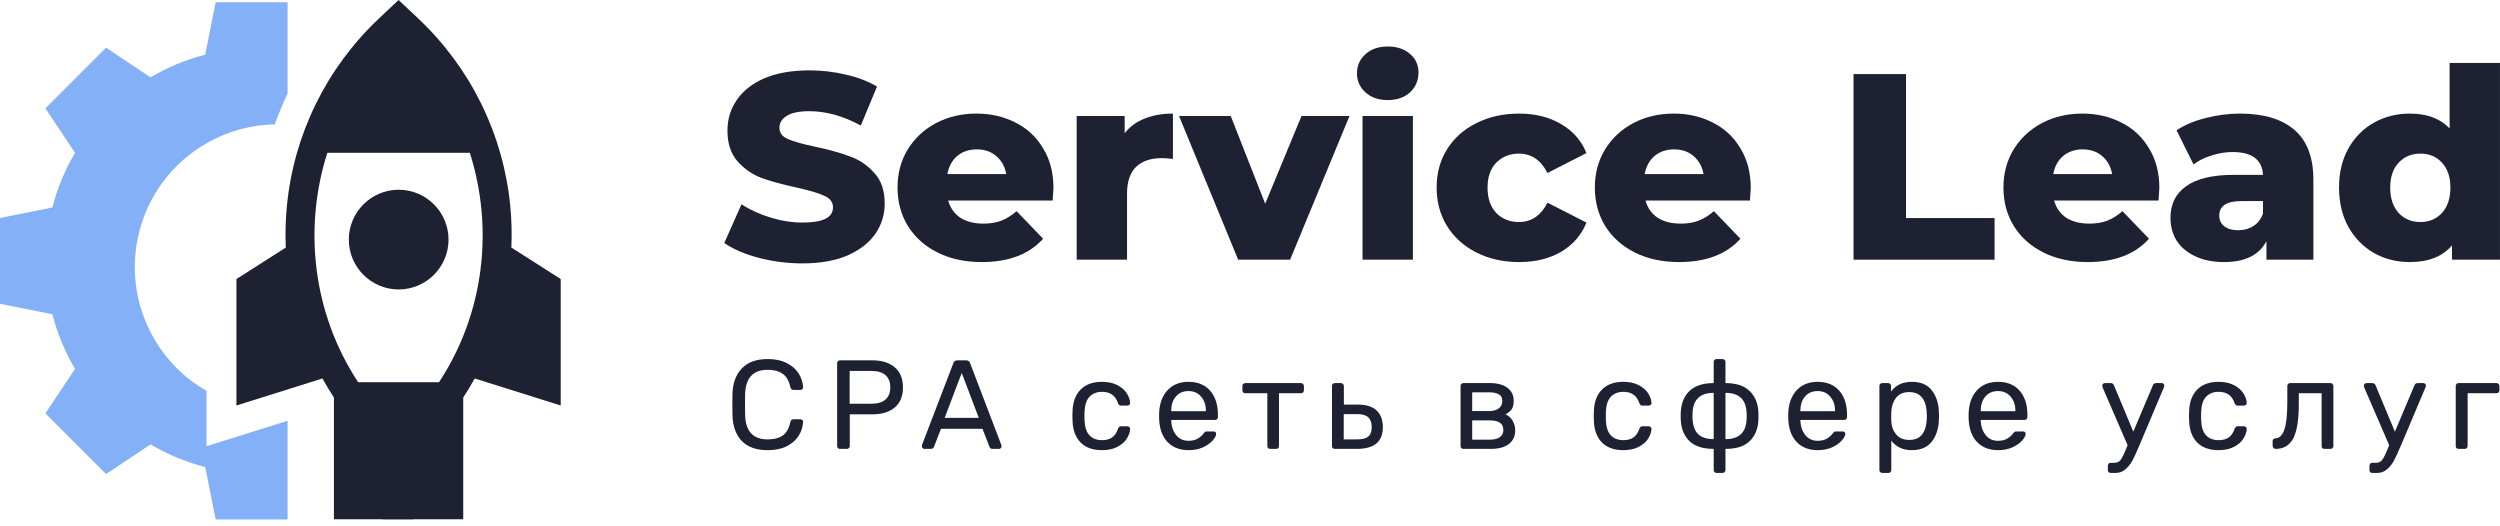
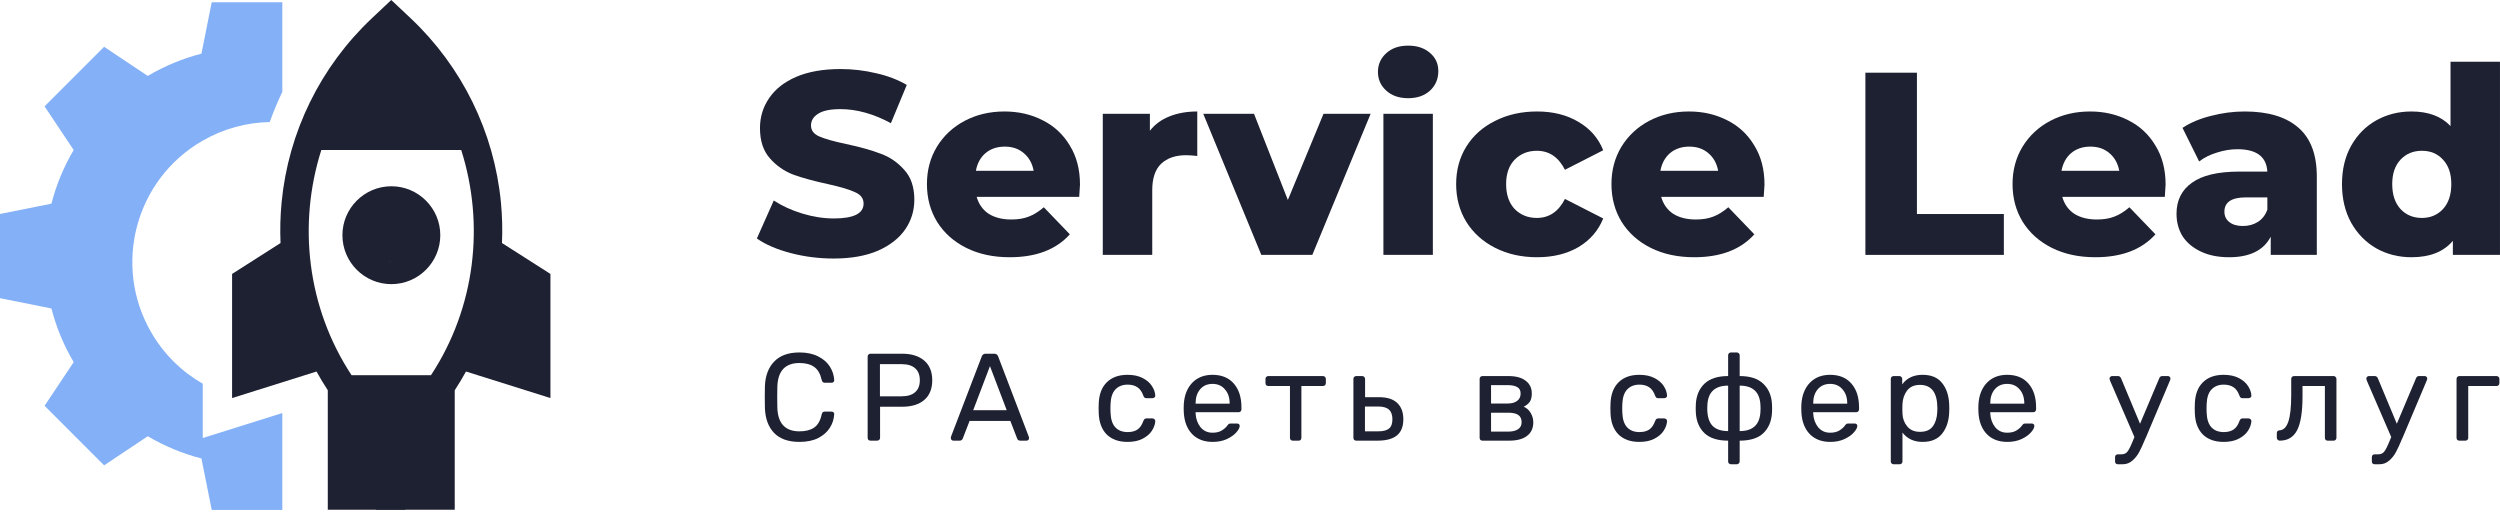
- <svg xmlns="http://www.w3.org/2000/svg" width="214" height="45" viewBox="0 0 214 45" fill="none">
+ <svg xmlns="http://www.w3.org/2000/svg" width="218" height="45" viewBox="0 0 218 45" fill="none">
  <path d="M38.394 20.509C38.394 18.157 36.48 16.242 34.127 16.242C31.774 16.242 29.859 18.157 29.859 20.509C29.859 22.863 31.774 24.777 34.127 24.777C36.48 24.777 38.394 22.863 38.394 20.509ZM34.148 22.845C33.148 22.845 36.954 21.829 36.954 20.829C36.954 19.83 33.127 22.845 34.127 22.845C35.127 22.845 31.579 20.501 31.579 21.501C31.579 22.501 34.148 22.679 34.148 22.845Z" fill="#1E2131" />
  <path d="M24.618 8.012V0.195L18.463 0.195L17.566 4.679C15.921 5.103 14.353 5.753 12.886 6.62L9.079 4.082L3.887 9.274L6.425 13.081C5.558 14.548 4.908 16.116 4.484 17.761L0 18.658L6.86767e-08 26.001L4.484 26.898C4.908 28.543 5.558 30.111 6.425 31.578L3.887 35.385L9.079 40.577L12.886 38.039C14.353 38.906 15.921 39.556 17.566 39.98L18.463 44.464L24.618 44.464V36.016L17.681 38.196V33.461C15.868 32.424 14.296 30.908 13.177 28.968C9.803 23.125 11.805 15.653 17.648 12.28C19.503 11.209 21.521 10.68 23.52 10.643C23.841 9.747 24.207 8.869 24.618 8.012Z" fill="#83B0F6" />
  <path d="M47.998 34.711V23.887L43.773 21.192C43.824 20.02 43.795 18.84 43.682 17.659C43.096 11.527 40.297 5.817 35.8 1.583L34.118 0L32.437 1.583C27.94 5.818 25.14 11.527 24.555 17.659C24.442 18.84 24.413 20.02 24.463 21.192L20.238 23.887L20.238 34.711L27.6 32.397C27.907 32.952 28.234 33.496 28.583 34.029V44.448H31.037H38.426L32.891 35.172V37.075H35.345V35.172L30.657 38.296L37.199 44.448H39.653V34.029C40.002 33.496 40.33 32.952 40.636 32.397L47.998 34.711ZM45.544 25.233V31.367L46.35 25.233C47.207 23.241 45.007 23.887 43.508 23.933L45.544 25.233ZM33.585 10.75C35.818 12.852 36.273 10.75 39.277 10.624H28.958C31.57 11.422 31.352 12.852 33.585 10.75ZM22.692 31.367V25.233H22.163C22.489 27.38 21.307 28.477 22.163 30.469L22.692 31.367ZM35.345 32.718H32.891H30.657C26.766 26.805 25.962 19.539 28.02 13.078H40.217C42.274 19.539 41.47 26.805 37.58 32.718H35.345Z" fill="#1E2131" />
  <path d="M32.775 39.034H35.339V44.448H32.775V39.034Z" fill="#1E2131" />
-   <path d="M68.694 22.546C67.407 22.546 66.159 22.387 64.949 22.07C63.738 21.752 62.755 21.328 61.998 20.799L63.473 17.485C64.184 17.954 65.009 18.332 65.947 18.62C66.885 18.907 67.808 19.051 68.716 19.051C70.441 19.051 71.304 18.62 71.304 17.757C71.304 17.303 71.054 16.971 70.555 16.759C70.07 16.532 69.284 16.297 68.194 16.055C66.999 15.798 66 15.525 65.198 15.238C64.396 14.935 63.708 14.459 63.133 13.808C62.558 13.157 62.27 12.28 62.27 11.175C62.27 10.207 62.535 9.337 63.065 8.565C63.594 7.778 64.381 7.158 65.425 6.704C66.484 6.25 67.778 6.023 69.306 6.023C70.35 6.023 71.379 6.144 72.393 6.386C73.407 6.613 74.3 6.954 75.071 7.408L73.687 10.744C72.174 9.927 70.706 9.518 69.284 9.518C68.391 9.518 67.74 9.655 67.332 9.927C66.923 10.184 66.719 10.525 66.719 10.948C66.719 11.372 66.961 11.69 67.445 11.902C67.929 12.113 68.709 12.333 69.783 12.56C70.993 12.817 71.992 13.097 72.779 13.399C73.581 13.687 74.269 14.156 74.844 14.807C75.434 15.442 75.73 16.312 75.73 17.417C75.73 18.37 75.465 19.233 74.935 20.004C74.406 20.776 73.611 21.396 72.552 21.865C71.493 22.319 70.207 22.546 68.694 22.546Z" fill="#1E2131" />
-   <path d="M90.175 16.1C90.175 16.131 90.152 16.486 90.107 17.167H81.164C81.346 17.803 81.694 18.294 82.208 18.642C82.738 18.975 83.396 19.142 84.183 19.142C84.773 19.142 85.28 19.058 85.704 18.892C86.142 18.726 86.581 18.453 87.02 18.075L89.29 20.436C88.094 21.767 86.347 22.433 84.047 22.433C82.609 22.433 81.346 22.16 80.257 21.616C79.167 21.071 78.32 20.314 77.715 19.346C77.124 18.378 76.829 17.281 76.829 16.055C76.829 14.845 77.117 13.763 77.692 12.809C78.282 11.841 79.091 11.085 80.12 10.54C81.149 9.995 82.307 9.723 83.593 9.723C84.819 9.723 85.931 9.98 86.929 10.494C87.928 10.994 88.715 11.728 89.29 12.696C89.88 13.649 90.175 14.784 90.175 16.1ZM83.616 12.787C82.95 12.787 82.39 12.976 81.936 13.354C81.497 13.732 81.217 14.247 81.096 14.898H86.135C86.014 14.247 85.726 13.732 85.272 13.354C84.834 12.976 84.281 12.787 83.616 12.787Z" fill="#1E2131" />
-   <path d="M96.271 11.402C96.71 10.842 97.278 10.426 97.974 10.154C98.685 9.866 99.494 9.723 100.402 9.723V13.604C100.009 13.558 99.683 13.536 99.426 13.536C98.503 13.536 97.777 13.785 97.247 14.285C96.733 14.784 96.475 15.548 96.475 16.577V22.229H92.163V9.927H96.271V11.402Z" fill="#1E2131" />
-   <path d="M115.518 9.927L110.434 22.229H105.986L100.924 9.927H105.35L108.301 17.439L111.41 9.927H115.518Z" fill="#1E2131" />
-   <path d="M116.633 9.927H120.945V22.229H116.633V9.927ZM118.789 8.565C118.002 8.565 117.367 8.346 116.883 7.907C116.398 7.468 116.156 6.923 116.156 6.273C116.156 5.622 116.398 5.077 116.883 4.639C117.367 4.2 118.002 3.98 118.789 3.98C119.576 3.98 120.211 4.192 120.696 4.616C121.18 5.025 121.422 5.554 121.422 6.205C121.422 6.886 121.18 7.453 120.696 7.907C120.211 8.346 119.576 8.565 118.789 8.565Z" fill="#1E2131" />
-   <path d="M130.035 22.433C128.673 22.433 127.455 22.16 126.381 21.616C125.306 21.071 124.466 20.314 123.861 19.346C123.271 18.378 122.976 17.281 122.976 16.055C122.976 14.829 123.271 13.74 123.861 12.787C124.466 11.818 125.306 11.069 126.381 10.54C127.455 9.995 128.673 9.723 130.035 9.723C131.427 9.723 132.63 10.025 133.643 10.631C134.657 11.221 135.376 12.045 135.8 13.104L132.463 14.807C131.903 13.702 131.086 13.15 130.012 13.15C129.24 13.15 128.597 13.407 128.083 13.922C127.583 14.436 127.334 15.147 127.334 16.055C127.334 16.978 127.583 17.704 128.083 18.234C128.597 18.748 129.24 19.006 130.012 19.006C131.086 19.006 131.903 18.453 132.463 17.349L135.8 19.051C135.376 20.11 134.657 20.942 133.643 21.548C132.63 22.138 131.427 22.433 130.035 22.433Z" fill="#1E2131" />
-   <path d="M149.864 16.1C149.864 16.131 149.841 16.486 149.796 17.167H140.854C141.035 17.803 141.383 18.294 141.898 18.642C142.427 18.975 143.085 19.142 143.872 19.142C144.462 19.142 144.969 19.058 145.393 18.892C145.832 18.726 146.271 18.453 146.709 18.075L148.979 20.436C147.784 21.767 146.036 22.433 143.736 22.433C142.299 22.433 141.035 22.16 139.946 21.616C138.856 21.071 138.009 20.314 137.404 19.346C136.814 18.378 136.519 17.281 136.519 16.055C136.519 14.845 136.806 13.763 137.381 12.809C137.971 11.841 138.781 11.085 139.81 10.54C140.839 9.995 141.996 9.723 143.282 9.723C144.508 9.723 145.62 9.98 146.619 10.494C147.617 10.994 148.404 11.728 148.979 12.696C149.569 13.649 149.864 14.784 149.864 16.1ZM143.305 12.787C142.639 12.787 142.079 12.976 141.625 13.354C141.187 13.732 140.907 14.247 140.786 14.898H145.824C145.703 14.247 145.416 13.732 144.962 13.354C144.523 12.976 143.971 12.787 143.305 12.787Z" fill="#1E2131" />
-   <path d="M158.662 6.341H163.156V18.665H170.736V22.229H158.662V6.341Z" fill="#1E2131" />
-   <path d="M184.84 16.1C184.84 16.131 184.817 16.486 184.772 17.167H175.829C176.011 17.803 176.359 18.294 176.873 18.642C177.403 18.975 178.061 19.142 178.848 19.142C179.438 19.142 179.945 19.058 180.369 18.892C180.807 18.726 181.246 18.453 181.685 18.075L183.955 20.436C182.759 21.767 181.012 22.433 178.712 22.433C177.274 22.433 176.011 22.16 174.922 21.616C173.832 21.071 172.985 20.314 172.38 19.346C171.789 18.378 171.494 17.281 171.494 16.055C171.494 14.845 171.782 13.763 172.357 12.809C172.947 11.841 173.756 11.085 174.785 10.54C175.814 9.995 176.972 9.723 178.258 9.723C179.484 9.723 180.596 9.98 181.594 10.494C182.593 10.994 183.38 11.728 183.955 12.696C184.545 13.649 184.84 14.784 184.84 16.1ZM178.281 12.787C177.615 12.787 177.055 12.976 176.601 13.354C176.162 13.732 175.882 14.247 175.761 14.898H180.8C180.679 14.247 180.391 13.732 179.937 13.354C179.499 12.976 178.946 12.787 178.281 12.787Z" fill="#1E2131" />
-   <path d="M191.739 9.723C193.781 9.723 195.34 10.192 196.414 11.13C197.488 12.053 198.026 13.475 198.026 15.397V22.229H194.008V20.64C193.388 21.835 192.177 22.433 190.377 22.433C189.424 22.433 188.599 22.266 187.903 21.933C187.207 21.601 186.677 21.154 186.314 20.594C185.966 20.019 185.792 19.369 185.792 18.642C185.792 17.477 186.238 16.577 187.131 15.941C188.024 15.291 189.401 14.966 191.262 14.966H193.713C193.638 13.664 192.768 13.014 191.103 13.014C190.513 13.014 189.915 13.112 189.31 13.309C188.705 13.49 188.19 13.748 187.767 14.08L186.314 11.153C186.995 10.699 187.82 10.351 188.788 10.108C189.772 9.851 190.755 9.723 191.739 9.723ZM191.58 19.709C192.079 19.709 192.518 19.588 192.896 19.346C193.274 19.104 193.547 18.748 193.713 18.279V17.213H191.852C190.596 17.213 189.968 17.629 189.968 18.461C189.968 18.839 190.112 19.142 190.4 19.369C190.687 19.596 191.08 19.709 191.58 19.709Z" fill="#1E2131" />
-   <path d="M213.998 5.388V22.229H209.89V21.003C209.088 21.956 207.885 22.433 206.281 22.433C205.162 22.433 204.14 22.175 203.217 21.661C202.294 21.131 201.56 20.383 201.016 19.414C200.486 18.446 200.221 17.326 200.221 16.055C200.221 14.784 200.486 13.672 201.016 12.719C201.56 11.75 202.294 11.009 203.217 10.494C204.14 9.98 205.162 9.723 206.281 9.723C207.749 9.723 208.884 10.146 209.686 10.994V5.388H213.998ZM207.189 19.006C207.931 19.006 208.543 18.748 209.027 18.234C209.512 17.704 209.754 16.978 209.754 16.055C209.754 15.147 209.512 14.436 209.027 13.922C208.558 13.407 207.946 13.15 207.189 13.15C206.433 13.15 205.812 13.407 205.328 13.922C204.844 14.436 204.602 15.147 204.602 16.055C204.602 16.978 204.844 17.704 205.328 18.234C205.812 18.748 206.433 19.006 207.189 19.006Z" fill="#1E2131" />
-   <path d="M65.712 38.534C64.744 38.534 64.007 38.274 63.502 37.754C63.004 37.234 62.736 36.515 62.7 35.598C62.693 35.403 62.69 35.085 62.69 34.645C62.69 34.197 62.693 33.872 62.7 33.67C62.736 32.76 63.007 32.045 63.513 31.525C64.018 30.998 64.751 30.734 65.712 30.734C66.354 30.734 66.9 30.85 67.347 31.081C67.795 31.305 68.135 31.601 68.366 31.969C68.597 32.338 68.723 32.731 68.745 33.15V33.172C68.745 33.229 68.719 33.28 68.669 33.323C68.626 33.359 68.575 33.377 68.517 33.377H67.921C67.777 33.377 67.687 33.294 67.651 33.128C67.528 32.587 67.308 32.208 66.99 31.991C66.672 31.767 66.246 31.655 65.712 31.655C64.47 31.655 63.827 32.345 63.783 33.724C63.776 33.919 63.773 34.219 63.773 34.623C63.773 35.028 63.776 35.335 63.783 35.544C63.827 36.923 64.47 37.613 65.712 37.613C66.246 37.613 66.672 37.505 66.99 37.288C67.315 37.064 67.535 36.681 67.651 36.14C67.672 36.046 67.705 35.981 67.748 35.945C67.791 35.909 67.849 35.891 67.921 35.891H68.517C68.582 35.891 68.636 35.912 68.68 35.956C68.73 35.992 68.752 36.042 68.745 36.107C68.723 36.533 68.597 36.931 68.366 37.299C68.135 37.667 67.795 37.967 67.347 38.198C66.9 38.422 66.354 38.534 65.712 38.534Z" fill="#1E2131" />
-   <path d="M71.908 38.425C71.836 38.425 71.774 38.404 71.724 38.36C71.68 38.31 71.659 38.248 71.659 38.176V31.103C71.659 31.023 71.68 30.962 71.724 30.919C71.774 30.868 71.836 30.843 71.908 30.843H74.659C75.475 30.843 76.118 31.041 76.588 31.439C77.057 31.836 77.292 32.41 77.292 33.161C77.292 33.912 77.057 34.486 76.588 34.883C76.126 35.273 75.483 35.468 74.659 35.468H72.742V38.176C72.742 38.248 72.717 38.31 72.666 38.36C72.616 38.404 72.554 38.425 72.482 38.425H71.908ZM74.605 34.558C75.132 34.558 75.53 34.439 75.797 34.201C76.071 33.962 76.209 33.616 76.209 33.161C76.209 32.706 76.075 32.359 75.808 32.121C75.54 31.875 75.14 31.753 74.605 31.753H72.731V34.558H74.605Z" fill="#1E2131" />
-   <path d="M79.129 38.425C79.071 38.425 79.02 38.404 78.977 38.36C78.933 38.317 78.912 38.267 78.912 38.209C78.912 38.151 78.915 38.111 78.923 38.09L81.609 31.081C81.667 30.922 81.782 30.843 81.956 30.843H82.692C82.866 30.843 82.981 30.922 83.039 31.081L85.715 38.09L85.736 38.209C85.736 38.267 85.715 38.317 85.671 38.36C85.628 38.404 85.577 38.425 85.52 38.425H84.967C84.888 38.425 84.826 38.407 84.783 38.371C84.74 38.328 84.711 38.285 84.696 38.241L84.101 36.703H80.548L79.952 38.241C79.937 38.285 79.905 38.328 79.854 38.371C79.811 38.407 79.753 38.425 79.681 38.425H79.129ZM83.787 35.772L82.324 31.926L80.862 35.772H83.787Z" fill="#1E2131" />
-   <path d="M94.323 38.534C93.55 38.534 92.944 38.317 92.503 37.884C92.07 37.443 91.839 36.829 91.81 36.042L91.799 35.609L91.81 35.176C91.839 34.389 92.07 33.778 92.503 33.345C92.944 32.904 93.55 32.684 94.323 32.684C94.843 32.684 95.283 32.778 95.644 32.966C96.005 33.154 96.273 33.385 96.446 33.659C96.627 33.934 96.724 34.208 96.739 34.482C96.746 34.555 96.724 34.612 96.674 34.656C96.623 34.699 96.562 34.721 96.489 34.721H95.969C95.897 34.721 95.843 34.706 95.807 34.677C95.771 34.648 95.735 34.591 95.699 34.504C95.576 34.157 95.403 33.912 95.179 33.767C94.955 33.616 94.673 33.54 94.334 33.54C93.886 33.54 93.528 33.681 93.261 33.962C93.001 34.237 92.861 34.659 92.839 35.23L92.828 35.62L92.839 35.988C92.861 36.566 93.001 36.992 93.261 37.266C93.521 37.541 93.879 37.678 94.334 37.678C94.673 37.678 94.955 37.606 95.179 37.461C95.403 37.31 95.576 37.06 95.699 36.714C95.735 36.627 95.771 36.569 95.807 36.541C95.843 36.505 95.897 36.486 95.969 36.486H96.489C96.562 36.486 96.623 36.512 96.674 36.562C96.724 36.606 96.746 36.663 96.739 36.736C96.724 37.003 96.627 37.277 96.446 37.559C96.273 37.833 96.005 38.064 95.644 38.252C95.291 38.44 94.85 38.534 94.323 38.534Z" fill="#1E2131" />
-   <path d="M101.74 38.534C100.997 38.534 100.401 38.306 99.953 37.851C99.513 37.389 99.271 36.761 99.227 35.966L99.216 35.598L99.227 35.241C99.278 34.461 99.523 33.84 99.964 33.377C100.412 32.915 101 32.684 101.73 32.684C102.531 32.684 103.152 32.941 103.593 33.453C104.033 33.959 104.254 34.645 104.254 35.511V35.696C104.254 35.768 104.228 35.829 104.178 35.88C104.134 35.923 104.077 35.945 104.004 35.945H100.256V36.042C100.278 36.512 100.419 36.913 100.679 37.245C100.946 37.57 101.296 37.732 101.73 37.732C102.062 37.732 102.333 37.667 102.542 37.537C102.759 37.4 102.918 37.259 103.019 37.115C103.084 37.028 103.131 36.977 103.16 36.963C103.196 36.941 103.257 36.931 103.344 36.931H103.874C103.939 36.931 103.994 36.949 104.037 36.985C104.08 37.021 104.102 37.071 104.102 37.136C104.102 37.295 104.001 37.487 103.799 37.711C103.604 37.934 103.326 38.129 102.965 38.295C102.611 38.454 102.203 38.534 101.74 38.534ZM103.225 35.197V35.165C103.225 34.667 103.087 34.262 102.813 33.952C102.546 33.634 102.185 33.475 101.73 33.475C101.275 33.475 100.914 33.634 100.646 33.952C100.386 34.262 100.256 34.667 100.256 35.165V35.197H103.225Z" fill="#1E2131" />
-   <path d="M108.734 38.425C108.661 38.425 108.6 38.404 108.549 38.36C108.506 38.31 108.484 38.248 108.484 38.176V33.659H106.6C106.527 33.659 106.466 33.638 106.415 33.594C106.372 33.544 106.35 33.482 106.35 33.41V33.042C106.35 32.969 106.372 32.912 106.415 32.868C106.466 32.818 106.527 32.792 106.6 32.792H111.366C111.438 32.792 111.496 32.818 111.539 32.868C111.59 32.912 111.615 32.969 111.615 33.042V33.41C111.615 33.482 111.59 33.544 111.539 33.594C111.496 33.638 111.438 33.659 111.366 33.659H109.481V38.176C109.481 38.248 109.459 38.31 109.416 38.36C109.373 38.404 109.315 38.425 109.243 38.425H108.734Z" fill="#1E2131" />
-   <path d="M114.266 38.425C114.194 38.425 114.132 38.404 114.082 38.36C114.038 38.31 114.017 38.248 114.017 38.176V33.042C114.017 32.969 114.038 32.912 114.082 32.868C114.132 32.818 114.194 32.792 114.266 32.792H114.786C114.858 32.792 114.916 32.818 114.959 32.868C115.01 32.912 115.035 32.969 115.035 33.042V34.634H116.248C116.963 34.634 117.494 34.804 117.841 35.143C118.194 35.475 118.371 35.948 118.371 36.562C118.371 37.198 118.184 37.667 117.808 37.97C117.44 38.274 116.877 38.425 116.118 38.425H114.266ZM116.162 37.613C116.602 37.613 116.92 37.533 117.115 37.375C117.317 37.216 117.418 36.945 117.418 36.562C117.418 36.179 117.317 35.898 117.115 35.717C116.92 35.537 116.602 35.447 116.162 35.447H115.024V37.613H116.162Z" fill="#1E2131" />
-   <path d="M125.273 38.425C125.2 38.425 125.139 38.404 125.089 38.36C125.045 38.31 125.024 38.248 125.024 38.176V33.042C125.024 32.969 125.045 32.912 125.089 32.868C125.139 32.818 125.2 32.792 125.273 32.792H127.526C128.19 32.792 128.696 32.93 129.042 33.204C129.396 33.471 129.573 33.84 129.573 34.309C129.573 34.62 129.515 34.861 129.4 35.035C129.284 35.201 129.107 35.345 128.869 35.468C129.129 35.577 129.331 35.757 129.476 36.01C129.627 36.263 129.703 36.533 129.703 36.822C129.703 37.342 129.519 37.739 129.151 38.014C128.79 38.288 128.277 38.425 127.613 38.425H125.273ZM127.461 35.187C127.815 35.187 128.093 35.111 128.295 34.959C128.497 34.807 128.598 34.594 128.598 34.32C128.598 34.053 128.501 33.865 128.306 33.757C128.111 33.641 127.829 33.583 127.461 33.583H126.02V35.187H127.461ZM127.526 37.635C127.887 37.635 128.169 37.566 128.371 37.429C128.58 37.292 128.685 37.089 128.685 36.822C128.685 36.533 128.591 36.324 128.403 36.194C128.216 36.057 127.923 35.988 127.526 35.988H126.02V37.635H127.526Z" fill="#1E2131" />
-   <path d="M138.95 38.534C138.178 38.534 137.571 38.317 137.131 37.884C136.697 37.443 136.466 36.829 136.437 36.042L136.426 35.609L136.437 35.176C136.466 34.389 136.697 33.778 137.131 33.345C137.571 32.904 138.178 32.684 138.95 32.684C139.47 32.684 139.911 32.778 140.272 32.966C140.633 33.154 140.9 33.385 141.074 33.659C141.254 33.934 141.352 34.208 141.366 34.482C141.373 34.555 141.352 34.612 141.301 34.656C141.251 34.699 141.189 34.721 141.117 34.721H140.597C140.525 34.721 140.471 34.706 140.434 34.677C140.398 34.648 140.362 34.591 140.326 34.504C140.203 34.157 140.03 33.912 139.806 33.767C139.582 33.616 139.301 33.54 138.961 33.54C138.514 33.54 138.156 33.681 137.889 33.962C137.629 34.237 137.488 34.659 137.466 35.23L137.456 35.62L137.466 35.988C137.488 36.566 137.629 36.992 137.889 37.266C138.149 37.541 138.506 37.678 138.961 37.678C139.301 37.678 139.582 37.606 139.806 37.461C140.03 37.31 140.203 37.06 140.326 36.714C140.362 36.627 140.398 36.569 140.434 36.541C140.471 36.505 140.525 36.486 140.597 36.486H141.117C141.189 36.486 141.251 36.512 141.301 36.562C141.352 36.606 141.373 36.663 141.366 36.736C141.352 37.003 141.254 37.277 141.074 37.559C140.9 37.833 140.633 38.064 140.272 38.252C139.918 38.44 139.478 38.534 138.95 38.534Z" fill="#1E2131" />
-   <path d="M146.942 40.484C146.87 40.484 146.809 40.458 146.758 40.408C146.715 40.364 146.693 40.307 146.693 40.234V38.425C145.783 38.425 145.097 38.209 144.635 37.776C144.173 37.335 143.92 36.739 143.877 35.988L143.866 35.609L143.877 35.23C143.92 34.486 144.173 33.894 144.635 33.453C145.104 33.013 145.79 32.792 146.693 32.792V30.983C146.693 30.911 146.715 30.854 146.758 30.81C146.809 30.76 146.87 30.734 146.942 30.734H147.451C147.523 30.734 147.581 30.76 147.625 30.81C147.675 30.854 147.7 30.911 147.7 30.983V32.792C148.603 32.792 149.286 33.013 149.748 33.453C150.217 33.894 150.474 34.486 150.517 35.23C150.524 35.309 150.528 35.436 150.528 35.609C150.528 35.782 150.524 35.909 150.517 35.988C150.474 36.739 150.221 37.335 149.759 37.776C149.304 38.209 148.618 38.425 147.7 38.425V40.234C147.7 40.307 147.675 40.364 147.625 40.408C147.581 40.458 147.523 40.484 147.451 40.484H146.942ZM146.693 33.627C145.545 33.627 144.942 34.186 144.884 35.306L144.873 35.609C144.873 36.281 145.018 36.779 145.306 37.104C145.603 37.429 146.065 37.591 146.693 37.591V33.627ZM147.7 37.591C148.849 37.591 149.452 37.032 149.509 35.912C149.517 35.84 149.52 35.739 149.52 35.609C149.52 35.472 149.517 35.371 149.509 35.306C149.452 34.186 148.849 33.627 147.7 33.627V37.591Z" fill="#1E2131" />
-   <path d="M155.595 38.534C154.851 38.534 154.255 38.306 153.808 37.851C153.367 37.389 153.125 36.761 153.082 35.966L153.071 35.598L153.082 35.241C153.132 34.461 153.378 33.84 153.819 33.377C154.266 32.915 154.855 32.684 155.584 32.684C156.386 32.684 157.007 32.941 157.447 33.453C157.888 33.959 158.108 34.645 158.108 35.511V35.696C158.108 35.768 158.083 35.829 158.032 35.88C157.989 35.923 157.931 35.945 157.859 35.945H154.111V36.042C154.133 36.512 154.274 36.913 154.533 37.245C154.801 37.57 155.151 37.732 155.584 37.732C155.916 37.732 156.187 37.667 156.397 37.537C156.613 37.4 156.772 37.259 156.873 37.115C156.938 37.028 156.985 36.977 157.014 36.963C157.05 36.941 157.112 36.931 157.198 36.931H157.729C157.794 36.931 157.848 36.949 157.892 36.985C157.935 37.021 157.957 37.071 157.957 37.136C157.957 37.295 157.855 37.487 157.653 37.711C157.458 37.934 157.18 38.129 156.819 38.295C156.465 38.454 156.057 38.534 155.595 38.534ZM157.079 35.197V35.165C157.079 34.667 156.942 34.262 156.667 33.952C156.4 33.634 156.039 33.475 155.584 33.475C155.129 33.475 154.768 33.634 154.501 33.952C154.241 34.262 154.111 34.667 154.111 35.165V35.197H157.079Z" fill="#1E2131" />
-   <path d="M161.126 40.484C161.054 40.484 160.992 40.458 160.942 40.408C160.898 40.364 160.877 40.307 160.877 40.234V33.042C160.877 32.969 160.898 32.912 160.942 32.868C160.992 32.818 161.054 32.792 161.126 32.792H161.624C161.696 32.792 161.754 32.818 161.797 32.868C161.848 32.912 161.873 32.969 161.873 33.042V33.518C162.278 32.962 162.87 32.684 163.65 32.684C164.408 32.684 164.975 32.922 165.35 33.399C165.733 33.876 165.939 34.49 165.968 35.241C165.975 35.32 165.979 35.443 165.979 35.609C165.979 35.775 165.975 35.898 165.968 35.977C165.939 36.721 165.733 37.335 165.35 37.819C164.968 38.295 164.401 38.534 163.65 38.534C162.899 38.534 162.314 38.263 161.895 37.721V40.234C161.895 40.307 161.873 40.364 161.83 40.408C161.787 40.458 161.729 40.484 161.657 40.484H161.126ZM163.422 37.656C163.935 37.656 164.307 37.497 164.538 37.18C164.776 36.862 164.906 36.443 164.928 35.923C164.935 35.851 164.939 35.746 164.939 35.609C164.939 34.244 164.433 33.562 163.422 33.562C162.924 33.562 162.548 33.728 162.296 34.06C162.05 34.385 161.917 34.775 161.895 35.23L161.884 35.642L161.895 36.064C161.909 36.49 162.047 36.862 162.307 37.18C162.567 37.497 162.938 37.656 163.422 37.656Z" fill="#1E2131" />
-   <path d="M171.034 38.534C170.29 38.534 169.695 38.306 169.247 37.851C168.806 37.389 168.564 36.761 168.521 35.966L168.51 35.598L168.521 35.241C168.572 34.461 168.817 33.84 169.258 33.377C169.705 32.915 170.294 32.684 171.023 32.684C171.825 32.684 172.446 32.941 172.887 33.453C173.327 33.959 173.547 34.645 173.547 35.511V35.696C173.547 35.768 173.522 35.829 173.472 35.88C173.428 35.923 173.37 35.945 173.298 35.945H169.55V36.042C169.572 36.512 169.713 36.913 169.973 37.245C170.24 37.57 170.59 37.732 171.023 37.732C171.356 37.732 171.626 37.667 171.836 37.537C172.053 37.4 172.211 37.259 172.312 37.115C172.377 37.028 172.424 36.977 172.453 36.963C172.489 36.941 172.551 36.931 172.637 36.931H173.168C173.233 36.931 173.287 36.949 173.331 36.985C173.374 37.021 173.396 37.071 173.396 37.136C173.396 37.295 173.295 37.487 173.092 37.711C172.897 37.934 172.619 38.129 172.258 38.295C171.904 38.454 171.496 38.534 171.034 38.534ZM172.518 35.197V35.165C172.518 34.667 172.381 34.262 172.107 33.952C171.839 33.634 171.478 33.475 171.023 33.475C170.568 33.475 170.207 33.634 169.94 33.952C169.68 34.262 169.55 34.667 169.55 35.165V35.197H172.518Z" fill="#1E2131" />
-   <path d="M185.048 32.792C185.106 32.792 185.156 32.814 185.2 32.858C185.243 32.901 185.265 32.951 185.265 33.009C185.265 33.06 185.247 33.125 185.211 33.204L183.152 38.079L183.055 38.295C182.867 38.75 182.694 39.126 182.535 39.422C182.376 39.718 182.177 39.967 181.939 40.169C181.701 40.379 181.419 40.484 181.094 40.484H180.683C180.61 40.484 180.549 40.462 180.498 40.419C180.455 40.375 180.433 40.314 180.433 40.234V39.866C180.433 39.794 180.455 39.733 180.498 39.682C180.549 39.639 180.61 39.617 180.683 39.617H180.964C181.123 39.617 181.253 39.584 181.354 39.52C181.455 39.462 181.546 39.361 181.625 39.216C181.712 39.072 181.816 38.852 181.939 38.555L182.123 38.111L180 33.204C179.964 33.11 179.946 33.049 179.946 33.02C179.953 32.955 179.978 32.901 180.022 32.858C180.065 32.814 180.116 32.792 180.173 32.792H180.683C180.805 32.792 180.896 32.854 180.953 32.977L182.611 36.952L184.29 32.977C184.34 32.854 184.431 32.792 184.561 32.792H185.048Z" fill="#1E2131" />
-   <path d="M189.904 38.534C189.131 38.534 188.525 38.317 188.084 37.884C187.651 37.443 187.42 36.829 187.391 36.042L187.38 35.609L187.391 35.176C187.42 34.389 187.651 33.778 188.084 33.345C188.525 32.904 189.131 32.684 189.904 32.684C190.424 32.684 190.864 32.778 191.226 32.966C191.587 33.154 191.854 33.385 192.027 33.659C192.208 33.934 192.305 34.208 192.32 34.482C192.327 34.555 192.305 34.612 192.255 34.656C192.204 34.699 192.143 34.721 192.07 34.721H191.55C191.478 34.721 191.424 34.706 191.388 34.677C191.352 34.648 191.316 34.591 191.28 34.504C191.157 34.157 190.984 33.912 190.76 33.767C190.536 33.616 190.254 33.54 189.915 33.54C189.467 33.54 189.11 33.681 188.842 33.962C188.582 34.237 188.442 34.659 188.42 35.23L188.409 35.62L188.42 35.988C188.442 36.566 188.582 36.992 188.842 37.266C189.102 37.541 189.46 37.678 189.915 37.678C190.254 37.678 190.536 37.606 190.76 37.461C190.984 37.31 191.157 37.06 191.28 36.714C191.316 36.627 191.352 36.569 191.388 36.541C191.424 36.505 191.478 36.486 191.55 36.486H192.07C192.143 36.486 192.204 36.512 192.255 36.562C192.305 36.606 192.327 36.663 192.32 36.736C192.305 37.003 192.208 37.277 192.027 37.559C191.854 37.833 191.587 38.064 191.226 38.252C190.872 38.44 190.431 38.534 189.904 38.534Z" fill="#1E2131" />
-   <path d="M194.798 38.425C194.725 38.425 194.664 38.4 194.613 38.35C194.563 38.299 194.538 38.238 194.538 38.165V37.765C194.538 37.692 194.559 37.635 194.603 37.591C194.646 37.548 194.7 37.526 194.765 37.526C195.112 37.512 195.368 37.266 195.534 36.79C195.708 36.306 195.794 35.519 195.794 34.428V33.042C195.794 32.969 195.816 32.912 195.859 32.868C195.91 32.818 195.971 32.792 196.043 32.792H199.488C199.56 32.792 199.618 32.818 199.661 32.868C199.712 32.912 199.737 32.969 199.737 33.042V38.176C199.737 38.248 199.712 38.31 199.661 38.36C199.618 38.404 199.56 38.425 199.488 38.425H198.968C198.896 38.425 198.838 38.404 198.795 38.36C198.751 38.31 198.73 38.248 198.73 38.176V33.659H196.78V34.547C196.78 35.927 196.621 36.92 196.303 37.526C195.986 38.126 195.484 38.425 194.798 38.425Z" fill="#1E2131" />
-   <path d="M207.44 32.792C207.498 32.792 207.548 32.814 207.592 32.858C207.635 32.901 207.657 32.951 207.657 33.009C207.657 33.06 207.638 33.125 207.602 33.204L205.544 38.079L205.447 38.295C205.259 38.75 205.086 39.126 204.927 39.422C204.768 39.718 204.569 39.967 204.331 40.169C204.093 40.379 203.811 40.484 203.486 40.484H203.074C203.002 40.484 202.941 40.462 202.89 40.419C202.847 40.375 202.825 40.314 202.825 40.234V39.866C202.825 39.794 202.847 39.733 202.89 39.682C202.941 39.639 203.002 39.617 203.074 39.617H203.356C203.515 39.617 203.645 39.584 203.746 39.52C203.847 39.462 203.937 39.361 204.017 39.216C204.104 39.072 204.208 38.852 204.331 38.555L204.515 38.111L202.392 33.204C202.356 33.11 202.338 33.049 202.338 33.02C202.345 32.955 202.37 32.901 202.414 32.858C202.457 32.814 202.508 32.792 202.565 32.792H203.074C203.197 32.792 203.287 32.854 203.345 32.977L205.003 36.952L206.682 32.977C206.732 32.854 206.822 32.792 206.952 32.792H207.44Z" fill="#1E2131" />
-   <path d="M210.461 38.425C210.388 38.425 210.327 38.404 210.276 38.36C210.233 38.31 210.211 38.248 210.211 38.176V33.042C210.211 32.969 210.233 32.912 210.276 32.868C210.327 32.818 210.388 32.792 210.461 32.792H213.699C213.772 32.792 213.829 32.818 213.873 32.868C213.923 32.912 213.949 32.969 213.949 33.042V33.41C213.949 33.482 213.923 33.544 213.873 33.594C213.829 33.638 213.772 33.659 213.699 33.659H211.23V38.176C211.23 38.248 211.204 38.31 211.154 38.36C211.11 38.404 211.053 38.425 210.98 38.425H210.461Z" fill="#1E2131" />
+   <path d="M72.694 22.544C71.407 22.544 70.159 22.385 68.949 22.068C67.738 21.75 66.755 21.326 65.998 20.797L67.473 17.483C68.184 17.952 69.009 18.33 69.947 18.618C70.885 18.905 71.808 19.049 72.716 19.049C74.441 19.049 75.304 18.618 75.304 17.755C75.304 17.301 75.054 16.968 74.555 16.757C74.07 16.53 73.284 16.295 72.194 16.053C70.999 15.796 70 15.524 69.198 15.236C68.396 14.933 67.708 14.457 67.133 13.806C66.558 13.155 66.27 12.278 66.27 11.173C66.27 10.205 66.535 9.335 67.065 8.563C67.594 7.776 68.381 7.156 69.425 6.702C70.484 6.248 71.778 6.021 73.306 6.021C74.35 6.021 75.379 6.142 76.393 6.384C77.407 6.611 78.3 6.952 79.071 7.406L77.687 10.742C76.174 9.925 74.706 9.516 73.284 9.516C72.391 9.516 71.74 9.653 71.332 9.925C70.923 10.182 70.719 10.523 70.719 10.946C70.719 11.37 70.961 11.688 71.445 11.9C71.929 12.111 72.709 12.331 73.783 12.558C74.993 12.815 75.992 13.095 76.779 13.398C77.581 13.685 78.269 14.154 78.844 14.805C79.434 15.44 79.73 16.31 79.73 17.415C79.73 18.368 79.465 19.231 78.935 20.002C78.406 20.774 77.611 21.394 76.552 21.863C75.493 22.317 74.207 22.544 72.694 22.544Z" fill="#1E2131" />
+   <path d="M94.175 16.099C94.175 16.129 94.152 16.484 94.107 17.165H85.164C85.346 17.801 85.694 18.293 86.208 18.64C86.738 18.973 87.396 19.14 88.183 19.14C88.773 19.14 89.28 19.057 89.704 18.89C90.142 18.724 90.581 18.451 91.02 18.073L93.29 20.433C92.094 21.765 90.347 22.431 88.047 22.431C86.609 22.431 85.346 22.158 84.257 21.614C83.167 21.069 82.32 20.312 81.715 19.344C81.124 18.376 80.829 17.279 80.829 16.053C80.829 14.843 81.117 13.761 81.692 12.807C82.282 11.839 83.091 11.082 84.12 10.538C85.149 9.993 86.307 9.721 87.593 9.721C88.819 9.721 89.931 9.978 90.929 10.492C91.928 10.992 92.715 11.726 93.29 12.694C93.88 13.647 94.175 14.782 94.175 16.099ZM87.616 12.785C86.95 12.785 86.39 12.974 85.936 13.352C85.497 13.73 85.217 14.245 85.096 14.896H90.135C90.014 14.245 89.726 13.73 89.272 13.352C88.834 12.974 88.281 12.785 87.616 12.785Z" fill="#1E2131" />
+   <path d="M100.271 11.4C100.71 10.84 101.277 10.424 101.973 10.152C102.685 9.864 103.494 9.721 104.402 9.721V13.602C104.009 13.556 103.683 13.534 103.426 13.534C102.503 13.534 101.777 13.783 101.247 14.283C100.733 14.782 100.476 15.546 100.476 16.575V22.227H96.163V9.925H100.271V11.4Z" fill="#1E2131" />
+   <path d="M119.518 9.925L114.434 22.227H109.986L104.924 9.925H109.35L112.301 17.438L115.41 9.925H119.518Z" fill="#1E2131" />
+   <path d="M120.633 9.925H124.945V22.227H120.633V9.925ZM122.789 8.563C122.002 8.563 121.367 8.344 120.883 7.905C120.398 7.466 120.156 6.921 120.156 6.271C120.156 5.62 120.398 5.076 120.883 4.637C121.367 4.198 122.002 3.979 122.789 3.979C123.576 3.979 124.211 4.19 124.696 4.614C125.18 5.023 125.422 5.552 125.422 6.203C125.422 6.884 125.18 7.451 124.696 7.905C124.211 8.344 123.576 8.563 122.789 8.563Z" fill="#1E2131" />
+   <path d="M134.035 22.431C132.673 22.431 131.455 22.158 130.381 21.614C129.306 21.069 128.466 20.312 127.861 19.344C127.271 18.376 126.976 17.279 126.976 16.053C126.976 14.828 127.271 13.738 127.861 12.785C128.466 11.816 129.306 11.067 130.381 10.538C131.455 9.993 132.673 9.721 134.035 9.721C135.427 9.721 136.63 10.023 137.643 10.629C138.657 11.219 139.376 12.043 139.8 13.102L136.463 14.805C135.903 13.7 135.086 13.148 134.012 13.148C133.24 13.148 132.597 13.405 132.083 13.92C131.583 14.434 131.334 15.145 131.334 16.053C131.334 16.976 131.583 17.702 132.083 18.232C132.597 18.746 133.24 19.004 134.012 19.004C135.086 19.004 135.903 18.451 136.463 17.347L139.8 19.049C139.376 20.108 138.657 20.94 137.643 21.546C136.63 22.136 135.427 22.431 134.035 22.431Z" fill="#1E2131" />
+   <path d="M153.864 16.099C153.864 16.129 153.841 16.484 153.796 17.165H144.854C145.035 17.801 145.383 18.293 145.898 18.64C146.427 18.973 147.085 19.14 147.872 19.14C148.462 19.14 148.969 19.057 149.393 18.89C149.832 18.724 150.271 18.451 150.709 18.073L152.979 20.433C151.784 21.765 150.036 22.431 147.736 22.431C146.299 22.431 145.035 22.158 143.946 21.614C142.856 21.069 142.009 20.312 141.404 19.344C140.814 18.376 140.519 17.279 140.519 16.053C140.519 14.843 140.806 13.761 141.381 12.807C141.971 11.839 142.781 11.082 143.81 10.538C144.839 9.993 145.996 9.721 147.282 9.721C148.508 9.721 149.62 9.978 150.619 10.492C151.617 10.992 152.404 11.726 152.979 12.694C153.569 13.647 153.864 14.782 153.864 16.099ZM147.305 12.785C146.639 12.785 146.079 12.974 145.625 13.352C145.187 13.73 144.907 14.245 144.786 14.896H149.824C149.703 14.245 149.416 13.73 148.962 13.352C148.523 12.974 147.971 12.785 147.305 12.785Z" fill="#1E2131" />
+   <path d="M162.662 6.339H167.156V18.663H174.736V22.227H162.662V6.339Z" fill="#1E2131" />
+   <path d="M188.84 16.099C188.84 16.129 188.817 16.484 188.772 17.165H179.829C180.011 17.801 180.359 18.293 180.873 18.64C181.403 18.973 182.061 19.14 182.848 19.14C183.438 19.14 183.945 19.057 184.369 18.89C184.807 18.724 185.246 18.451 185.685 18.073L187.955 20.433C186.759 21.765 185.012 22.431 182.712 22.431C181.274 22.431 180.011 22.158 178.922 21.614C177.832 21.069 176.985 20.312 176.38 19.344C175.789 18.376 175.494 17.279 175.494 16.053C175.494 14.843 175.782 13.761 176.357 12.807C176.947 11.839 177.756 11.082 178.785 10.538C179.814 9.993 180.972 9.721 182.258 9.721C183.484 9.721 184.596 9.978 185.594 10.492C186.593 10.992 187.38 11.726 187.955 12.694C188.545 13.647 188.84 14.782 188.84 16.099ZM182.281 12.785C181.615 12.785 181.055 12.974 180.601 13.352C180.162 13.73 179.882 14.245 179.761 14.896H184.8C184.679 14.245 184.391 13.73 183.937 13.352C183.499 12.974 182.946 12.785 182.281 12.785Z" fill="#1E2131" />
+   <path d="M195.739 9.721C197.781 9.721 199.34 10.19 200.414 11.128C201.488 12.051 202.026 13.473 202.026 15.395V22.227H198.008V20.638C197.388 21.833 196.177 22.431 194.377 22.431C193.424 22.431 192.599 22.264 191.903 21.931C191.207 21.599 190.677 21.152 190.314 20.592C189.966 20.017 189.792 19.367 189.792 18.64C189.792 17.475 190.238 16.575 191.131 15.94C192.024 15.289 193.401 14.964 195.262 14.964H197.713C197.638 13.662 196.768 13.012 195.103 13.012C194.513 13.012 193.915 13.11 193.31 13.307C192.705 13.488 192.19 13.746 191.767 14.079L190.314 11.151C190.995 10.697 191.82 10.349 192.788 10.107C193.772 9.849 194.755 9.721 195.739 9.721ZM195.58 19.707C196.079 19.707 196.518 19.586 196.896 19.344C197.274 19.102 197.547 18.746 197.713 18.277V17.211H195.852C194.596 17.211 193.968 17.627 193.968 18.459C193.968 18.837 194.112 19.14 194.399 19.367C194.687 19.594 195.08 19.707 195.58 19.707Z" fill="#1E2131" />
+   <path d="M217.998 5.386V22.227H213.89V21.001C213.088 21.954 211.885 22.431 210.281 22.431C209.162 22.431 208.14 22.174 207.217 21.659C206.294 21.13 205.56 20.381 205.016 19.412C204.486 18.444 204.221 17.324 204.221 16.053C204.221 14.782 204.486 13.67 205.016 12.717C205.56 11.748 206.294 11.007 207.217 10.492C208.14 9.978 209.162 9.721 210.281 9.721C211.749 9.721 212.884 10.144 213.686 10.992V5.386H217.998ZM211.189 19.004C211.931 19.004 212.543 18.746 213.028 18.232C213.512 17.702 213.754 16.976 213.754 16.053C213.754 15.145 213.512 14.434 213.028 13.92C212.558 13.405 211.946 13.148 211.189 13.148C210.433 13.148 209.812 13.405 209.328 13.92C208.844 14.434 208.602 15.145 208.602 16.053C208.602 16.976 208.844 17.702 209.328 18.232C209.812 18.746 210.433 19.004 211.189 19.004Z" fill="#1E2131" />
+   <path d="M69.712 38.534C68.744 38.534 68.007 38.274 67.502 37.754C67.004 37.234 66.736 36.515 66.7 35.598C66.693 35.403 66.689 35.085 66.689 34.645C66.689 34.197 66.693 33.872 66.7 33.67C66.736 32.76 67.007 32.045 67.513 31.525C68.018 30.998 68.751 30.734 69.712 30.734C70.354 30.734 70.9 30.85 71.347 31.081C71.795 31.305 72.135 31.601 72.366 31.969C72.597 32.338 72.723 32.731 72.745 33.15V33.172C72.745 33.229 72.719 33.28 72.669 33.323C72.626 33.359 72.575 33.377 72.517 33.377H71.921C71.777 33.377 71.687 33.294 71.651 33.128C71.528 32.587 71.308 32.208 70.99 31.991C70.672 31.767 70.246 31.655 69.712 31.655C68.47 31.655 67.827 32.345 67.784 33.724C67.776 33.919 67.773 34.219 67.773 34.623C67.773 35.028 67.776 35.335 67.784 35.544C67.827 36.923 68.47 37.613 69.712 37.613C70.246 37.613 70.672 37.505 70.99 37.288C71.315 37.064 71.535 36.681 71.651 36.14C71.672 36.046 71.705 35.981 71.748 35.945C71.791 35.909 71.849 35.891 71.921 35.891H72.517C72.582 35.891 72.636 35.912 72.68 35.956C72.73 35.992 72.752 36.042 72.745 36.107C72.723 36.533 72.597 36.931 72.366 37.299C72.135 37.667 71.795 37.967 71.347 38.198C70.9 38.422 70.354 38.534 69.712 38.534Z" fill="#1E2131" />
+   <path d="M75.908 38.425C75.836 38.425 75.774 38.404 75.724 38.36C75.68 38.31 75.659 38.248 75.659 38.176V31.103C75.659 31.023 75.68 30.962 75.724 30.919C75.774 30.868 75.836 30.843 75.908 30.843H78.659C79.475 30.843 80.118 31.041 80.588 31.439C81.057 31.836 81.292 32.41 81.292 33.161C81.292 33.912 81.057 34.486 80.588 34.883C80.126 35.273 79.483 35.468 78.659 35.468H76.742V38.176C76.742 38.248 76.717 38.31 76.666 38.36C76.616 38.404 76.554 38.425 76.482 38.425H75.908ZM78.605 34.558C79.132 34.558 79.53 34.439 79.797 34.201C80.071 33.962 80.209 33.616 80.209 33.161C80.209 32.706 80.075 32.359 79.808 32.121C79.54 31.875 79.14 31.753 78.605 31.753H76.731V34.558H78.605Z" fill="#1E2131" />
+   <path d="M83.129 38.425C83.071 38.425 83.02 38.404 82.977 38.36C82.933 38.317 82.912 38.267 82.912 38.209C82.912 38.151 82.915 38.111 82.923 38.09L85.609 31.081C85.667 30.922 85.782 30.843 85.956 30.843H86.692C86.866 30.843 86.981 30.922 87.039 31.081L89.715 38.09L89.736 38.209C89.736 38.267 89.715 38.317 89.671 38.36C89.628 38.404 89.577 38.425 89.52 38.425H88.967C88.888 38.425 88.826 38.407 88.783 38.371C88.74 38.328 88.711 38.285 88.696 38.241L88.101 36.703H84.548L83.952 38.241C83.937 38.285 83.905 38.328 83.854 38.371C83.811 38.407 83.753 38.425 83.681 38.425H83.129ZM87.787 35.772L86.324 31.926L84.862 35.772H87.787Z" fill="#1E2131" />
+   <path d="M98.323 38.534C97.55 38.534 96.944 38.317 96.503 37.884C96.07 37.443 95.839 36.829 95.81 36.042L95.799 35.609L95.81 35.176C95.839 34.389 96.07 33.778 96.503 33.345C96.944 32.904 97.55 32.684 98.323 32.684C98.843 32.684 99.283 32.778 99.644 32.966C100.006 33.154 100.273 33.385 100.446 33.659C100.627 33.934 100.724 34.208 100.739 34.482C100.746 34.555 100.724 34.612 100.674 34.656C100.623 34.699 100.562 34.721 100.489 34.721H99.969C99.897 34.721 99.843 34.706 99.807 34.677C99.771 34.648 99.735 34.591 99.699 34.504C99.576 34.157 99.403 33.912 99.179 33.767C98.955 33.616 98.673 33.54 98.334 33.54C97.886 33.54 97.528 33.681 97.261 33.962C97.001 34.237 96.861 34.659 96.839 35.23L96.828 35.62L96.839 35.988C96.861 36.566 97.001 36.992 97.261 37.266C97.521 37.541 97.879 37.678 98.334 37.678C98.673 37.678 98.955 37.606 99.179 37.461C99.403 37.31 99.576 37.06 99.699 36.714C99.735 36.627 99.771 36.569 99.807 36.541C99.843 36.505 99.897 36.486 99.969 36.486H100.489C100.562 36.486 100.623 36.512 100.674 36.562C100.724 36.606 100.746 36.663 100.739 36.736C100.724 37.003 100.627 37.277 100.446 37.559C100.273 37.833 100.006 38.064 99.644 38.252C99.291 38.44 98.85 38.534 98.323 38.534Z" fill="#1E2131" />
+   <path d="M105.74 38.534C104.997 38.534 104.401 38.306 103.953 37.851C103.513 37.389 103.271 36.761 103.227 35.966L103.217 35.598L103.227 35.241C103.278 34.461 103.523 33.84 103.964 33.377C104.412 32.915 105 32.684 105.73 32.684C106.531 32.684 107.152 32.941 107.593 33.453C108.033 33.959 108.254 34.645 108.254 35.511V35.696C108.254 35.768 108.228 35.829 108.178 35.88C108.134 35.923 108.077 35.945 108.004 35.945H104.256V36.042C104.278 36.512 104.419 36.913 104.679 37.245C104.946 37.57 105.296 37.732 105.73 37.732C106.062 37.732 106.333 37.667 106.542 37.537C106.759 37.4 106.918 37.259 107.019 37.115C107.084 37.028 107.131 36.977 107.16 36.963C107.196 36.941 107.257 36.931 107.344 36.931H107.874C107.939 36.931 107.994 36.949 108.037 36.985C108.08 37.021 108.102 37.071 108.102 37.136C108.102 37.295 108.001 37.487 107.799 37.711C107.604 37.934 107.326 38.129 106.965 38.295C106.611 38.454 106.203 38.534 105.74 38.534ZM107.225 35.197V35.165C107.225 34.667 107.087 34.262 106.813 33.952C106.546 33.634 106.185 33.475 105.73 33.475C105.275 33.475 104.914 33.634 104.646 33.952C104.386 34.262 104.256 34.667 104.256 35.165V35.197H107.225Z" fill="#1E2131" />
+   <path d="M112.734 38.425C112.661 38.425 112.6 38.404 112.549 38.36C112.506 38.31 112.484 38.248 112.484 38.176V33.659H110.6C110.527 33.659 110.466 33.638 110.415 33.594C110.372 33.544 110.35 33.482 110.35 33.41V33.042C110.35 32.969 110.372 32.912 110.415 32.868C110.466 32.818 110.527 32.792 110.6 32.792H115.366C115.438 32.792 115.496 32.818 115.539 32.868C115.59 32.912 115.615 32.969 115.615 33.042V33.41C115.615 33.482 115.59 33.544 115.539 33.594C115.496 33.638 115.438 33.659 115.366 33.659H113.481V38.176C113.481 38.248 113.459 38.31 113.416 38.36C113.373 38.404 113.315 38.425 113.243 38.425H112.734Z" fill="#1E2131" />
+   <path d="M118.266 38.425C118.194 38.425 118.132 38.404 118.082 38.36C118.038 38.31 118.017 38.248 118.017 38.176V33.042C118.017 32.969 118.038 32.912 118.082 32.868C118.132 32.818 118.194 32.792 118.266 32.792H118.786C118.858 32.792 118.916 32.818 118.959 32.868C119.01 32.912 119.035 32.969 119.035 33.042V34.634H120.248C120.963 34.634 121.494 34.804 121.841 35.143C122.194 35.475 122.371 35.948 122.371 36.562C122.371 37.198 122.184 37.667 121.808 37.97C121.44 38.274 120.877 38.425 120.118 38.425H118.266ZM120.162 37.613C120.602 37.613 120.92 37.533 121.115 37.375C121.317 37.216 121.418 36.945 121.418 36.562C121.418 36.179 121.317 35.898 121.115 35.717C120.92 35.537 120.602 35.447 120.162 35.447H119.024V37.613H120.162Z" fill="#1E2131" />
+   <path d="M129.273 38.425C129.2 38.425 129.139 38.404 129.089 38.36C129.045 38.31 129.024 38.248 129.024 38.176V33.042C129.024 32.969 129.045 32.912 129.089 32.868C129.139 32.818 129.2 32.792 129.273 32.792H131.526C132.19 32.792 132.696 32.93 133.042 33.204C133.396 33.471 133.573 33.84 133.573 34.309C133.573 34.62 133.515 34.861 133.4 35.035C133.284 35.201 133.107 35.345 132.869 35.468C133.129 35.577 133.331 35.757 133.476 36.01C133.627 36.263 133.703 36.533 133.703 36.822C133.703 37.342 133.519 37.739 133.151 38.014C132.79 38.288 132.277 38.425 131.613 38.425H129.273ZM131.461 35.187C131.815 35.187 132.093 35.111 132.295 34.959C132.497 34.807 132.598 34.594 132.598 34.32C132.598 34.053 132.501 33.865 132.306 33.757C132.111 33.641 131.829 33.583 131.461 33.583H130.02V35.187H131.461ZM131.526 37.635C131.887 37.635 132.169 37.566 132.371 37.429C132.58 37.292 132.685 37.089 132.685 36.822C132.685 36.533 132.591 36.324 132.403 36.194C132.216 36.057 131.923 35.988 131.526 35.988H130.02V37.635H131.526Z" fill="#1E2131" />
+   <path d="M142.95 38.534C142.178 38.534 141.571 38.317 141.131 37.884C140.697 37.443 140.466 36.829 140.437 36.042L140.426 35.609L140.437 35.176C140.466 34.389 140.697 33.778 141.131 33.345C141.571 32.904 142.178 32.684 142.95 32.684C143.47 32.684 143.911 32.778 144.272 32.966C144.633 33.154 144.9 33.385 145.074 33.659C145.254 33.934 145.352 34.208 145.366 34.482C145.373 34.555 145.352 34.612 145.301 34.656C145.251 34.699 145.189 34.721 145.117 34.721H144.597C144.525 34.721 144.471 34.706 144.434 34.677C144.398 34.648 144.362 34.591 144.326 34.504C144.203 34.157 144.03 33.912 143.806 33.767C143.582 33.616 143.301 33.54 142.961 33.54C142.514 33.54 142.156 33.681 141.889 33.962C141.629 34.237 141.488 34.659 141.466 35.23L141.456 35.62L141.466 35.988C141.488 36.566 141.629 36.992 141.889 37.266C142.149 37.541 142.506 37.678 142.961 37.678C143.301 37.678 143.582 37.606 143.806 37.461C144.03 37.31 144.203 37.06 144.326 36.714C144.362 36.627 144.398 36.569 144.434 36.541C144.471 36.505 144.525 36.486 144.597 36.486H145.117C145.189 36.486 145.251 36.512 145.301 36.562C145.352 36.606 145.373 36.663 145.366 36.736C145.352 37.003 145.254 37.277 145.074 37.559C144.9 37.833 144.633 38.064 144.272 38.252C143.918 38.44 143.478 38.534 142.95 38.534Z" fill="#1E2131" />
+   <path d="M150.942 40.484C150.87 40.484 150.809 40.458 150.758 40.408C150.715 40.364 150.693 40.307 150.693 40.234V38.425C149.783 38.425 149.097 38.209 148.635 37.776C148.173 37.335 147.92 36.739 147.877 35.988L147.866 35.609L147.877 35.23C147.92 34.486 148.173 33.894 148.635 33.453C149.104 33.013 149.79 32.792 150.693 32.792V30.983C150.693 30.911 150.715 30.854 150.758 30.81C150.809 30.76 150.87 30.734 150.942 30.734H151.451C151.523 30.734 151.581 30.76 151.625 30.81C151.675 30.854 151.7 30.911 151.7 30.983V32.792C152.603 32.792 153.286 33.013 153.748 33.453C154.217 33.894 154.474 34.486 154.517 35.23C154.524 35.309 154.528 35.436 154.528 35.609C154.528 35.782 154.524 35.909 154.517 35.988C154.474 36.739 154.221 37.335 153.759 37.776C153.304 38.209 152.618 38.425 151.7 38.425V40.234C151.7 40.307 151.675 40.364 151.625 40.408C151.581 40.458 151.523 40.484 151.451 40.484H150.942ZM150.693 33.627C149.545 33.627 148.942 34.186 148.884 35.306L148.873 35.609C148.873 36.281 149.018 36.779 149.306 37.104C149.603 37.429 150.065 37.591 150.693 37.591V33.627ZM151.7 37.591C152.849 37.591 153.452 37.032 153.509 35.912C153.517 35.84 153.52 35.739 153.52 35.609C153.52 35.472 153.517 35.371 153.509 35.306C153.452 34.186 152.849 33.627 151.7 33.627V37.591Z" fill="#1E2131" />
+   <path d="M159.595 38.534C158.851 38.534 158.255 38.306 157.808 37.851C157.367 37.389 157.125 36.761 157.082 35.966L157.071 35.598L157.082 35.241C157.132 34.461 157.378 33.84 157.819 33.377C158.266 32.915 158.855 32.684 159.584 32.684C160.386 32.684 161.007 32.941 161.447 33.453C161.888 33.959 162.108 34.645 162.108 35.511V35.696C162.108 35.768 162.083 35.829 162.032 35.88C161.989 35.923 161.931 35.945 161.859 35.945H158.111V36.042C158.133 36.512 158.274 36.913 158.533 37.245C158.801 37.57 159.151 37.732 159.584 37.732C159.916 37.732 160.187 37.667 160.397 37.537C160.613 37.4 160.772 37.259 160.873 37.115C160.938 37.028 160.985 36.977 161.014 36.963C161.05 36.941 161.112 36.931 161.198 36.931H161.729C161.794 36.931 161.848 36.949 161.892 36.985C161.935 37.021 161.957 37.071 161.957 37.136C161.957 37.295 161.855 37.487 161.653 37.711C161.458 37.934 161.18 38.129 160.819 38.295C160.465 38.454 160.057 38.534 159.595 38.534ZM161.079 35.197V35.165C161.079 34.667 160.942 34.262 160.667 33.952C160.4 33.634 160.039 33.475 159.584 33.475C159.129 33.475 158.768 33.634 158.501 33.952C158.241 34.262 158.111 34.667 158.111 35.165V35.197H161.079Z" fill="#1E2131" />
+   <path d="M165.126 40.484C165.054 40.484 164.992 40.458 164.942 40.408C164.898 40.364 164.877 40.307 164.877 40.234V33.042C164.877 32.969 164.898 32.912 164.942 32.868C164.992 32.818 165.054 32.792 165.126 32.792H165.624C165.696 32.792 165.754 32.818 165.797 32.868C165.848 32.912 165.873 32.969 165.873 33.042V33.518C166.278 32.962 166.87 32.684 167.65 32.684C168.408 32.684 168.975 32.922 169.35 33.399C169.733 33.876 169.939 34.49 169.968 35.241C169.975 35.32 169.979 35.443 169.979 35.609C169.979 35.775 169.975 35.898 169.968 35.977C169.939 36.721 169.733 37.335 169.35 37.819C168.968 38.295 168.401 38.534 167.65 38.534C166.899 38.534 166.314 38.263 165.895 37.721V40.234C165.895 40.307 165.873 40.364 165.83 40.408C165.787 40.458 165.729 40.484 165.657 40.484H165.126ZM167.422 37.656C167.935 37.656 168.307 37.497 168.538 37.18C168.776 36.862 168.906 36.443 168.928 35.923C168.935 35.851 168.939 35.746 168.939 35.609C168.939 34.244 168.433 33.562 167.422 33.562C166.924 33.562 166.548 33.728 166.296 34.06C166.05 34.385 165.917 34.775 165.895 35.23L165.884 35.642L165.895 36.064C165.909 36.49 166.047 36.862 166.307 37.18C166.567 37.497 166.938 37.656 167.422 37.656Z" fill="#1E2131" />
+   <path d="M175.034 38.534C174.29 38.534 173.695 38.306 173.247 37.851C172.806 37.389 172.564 36.761 172.521 35.966L172.51 35.598L172.521 35.241C172.572 34.461 172.817 33.84 173.258 33.377C173.705 32.915 174.294 32.684 175.023 32.684C175.825 32.684 176.446 32.941 176.887 33.453C177.327 33.959 177.547 34.645 177.547 35.511V35.696C177.547 35.768 177.522 35.829 177.472 35.88C177.428 35.923 177.37 35.945 177.298 35.945H173.55V36.042C173.572 36.512 173.713 36.913 173.973 37.245C174.24 37.57 174.59 37.732 175.023 37.732C175.356 37.732 175.626 37.667 175.836 37.537C176.053 37.4 176.211 37.259 176.312 37.115C176.377 37.028 176.424 36.977 176.453 36.963C176.489 36.941 176.551 36.931 176.637 36.931H177.168C177.233 36.931 177.287 36.949 177.331 36.985C177.374 37.021 177.396 37.071 177.396 37.136C177.396 37.295 177.295 37.487 177.092 37.711C176.897 37.934 176.619 38.129 176.258 38.295C175.904 38.454 175.496 38.534 175.034 38.534ZM176.518 35.197V35.165C176.518 34.667 176.381 34.262 176.107 33.952C175.839 33.634 175.478 33.475 175.023 33.475C174.568 33.475 174.207 33.634 173.94 33.952C173.68 34.262 173.55 34.667 173.55 35.165V35.197H176.518Z" fill="#1E2131" />
+   <path d="M189.048 32.792C189.106 32.792 189.156 32.814 189.2 32.858C189.243 32.901 189.265 32.951 189.265 33.009C189.265 33.06 189.247 33.125 189.211 33.204L187.152 38.079L187.055 38.295C186.867 38.75 186.694 39.126 186.535 39.422C186.376 39.718 186.177 39.967 185.939 40.169C185.701 40.379 185.419 40.484 185.094 40.484H184.683C184.61 40.484 184.549 40.462 184.498 40.419C184.455 40.375 184.433 40.314 184.433 40.234V39.866C184.433 39.794 184.455 39.733 184.498 39.682C184.549 39.639 184.61 39.617 184.683 39.617H184.964C185.123 39.617 185.253 39.584 185.354 39.52C185.455 39.462 185.546 39.361 185.625 39.216C185.712 39.072 185.816 38.852 185.939 38.555L186.123 38.111L184 33.204C183.964 33.11 183.946 33.049 183.946 33.02C183.953 32.955 183.978 32.901 184.022 32.858C184.065 32.814 184.116 32.792 184.173 32.792H184.683C184.805 32.792 184.896 32.854 184.953 32.977L186.611 36.952L188.29 32.977C188.34 32.854 188.431 32.792 188.561 32.792H189.048Z" fill="#1E2131" />
+   <path d="M193.904 38.534C193.131 38.534 192.525 38.317 192.084 37.884C191.651 37.443 191.42 36.829 191.391 36.042L191.38 35.609L191.391 35.176C191.42 34.389 191.651 33.778 192.084 33.345C192.525 32.904 193.131 32.684 193.904 32.684C194.424 32.684 194.864 32.778 195.226 32.966C195.587 33.154 195.854 33.385 196.027 33.659C196.208 33.934 196.305 34.208 196.32 34.482C196.327 34.555 196.305 34.612 196.255 34.656C196.204 34.699 196.143 34.721 196.07 34.721H195.55C195.478 34.721 195.424 34.706 195.388 34.677C195.352 34.648 195.316 34.591 195.28 34.504C195.157 34.157 194.984 33.912 194.76 33.767C194.536 33.616 194.254 33.54 193.915 33.54C193.467 33.54 193.11 33.681 192.842 33.962C192.582 34.237 192.442 34.659 192.42 35.23L192.409 35.62L192.42 35.988C192.442 36.566 192.582 36.992 192.842 37.266C193.102 37.541 193.46 37.678 193.915 37.678C194.254 37.678 194.536 37.606 194.76 37.461C194.984 37.31 195.157 37.06 195.28 36.714C195.316 36.627 195.352 36.569 195.388 36.541C195.424 36.505 195.478 36.486 195.55 36.486H196.07C196.143 36.486 196.204 36.512 196.255 36.562C196.305 36.606 196.327 36.663 196.32 36.736C196.305 37.003 196.208 37.277 196.027 37.559C195.854 37.833 195.587 38.064 195.226 38.252C194.872 38.44 194.431 38.534 193.904 38.534Z" fill="#1E2131" />
+   <path d="M198.798 38.425C198.725 38.425 198.664 38.4 198.613 38.35C198.563 38.299 198.538 38.238 198.538 38.165V37.765C198.538 37.692 198.559 37.635 198.603 37.591C198.646 37.548 198.7 37.526 198.765 37.526C199.112 37.512 199.368 37.266 199.534 36.79C199.708 36.306 199.794 35.519 199.794 34.428V33.042C199.794 32.969 199.816 32.912 199.859 32.868C199.91 32.818 199.971 32.792 200.043 32.792H203.488C203.56 32.792 203.618 32.818 203.661 32.868C203.712 32.912 203.737 32.969 203.737 33.042V38.176C203.737 38.248 203.712 38.31 203.661 38.36C203.618 38.404 203.56 38.425 203.488 38.425H202.968C202.896 38.425 202.838 38.404 202.795 38.36C202.751 38.31 202.73 38.248 202.73 38.176V33.659H200.78V34.547C200.78 35.927 200.621 36.92 200.303 37.526C199.986 38.126 199.484 38.425 198.798 38.425Z" fill="#1E2131" />
+   <path d="M211.44 32.792C211.498 32.792 211.548 32.814 211.592 32.858C211.635 32.901 211.657 32.951 211.657 33.009C211.657 33.06 211.638 33.125 211.602 33.204L209.544 38.079L209.447 38.295C209.259 38.75 209.086 39.126 208.927 39.422C208.768 39.718 208.569 39.967 208.331 40.169C208.093 40.379 207.811 40.484 207.486 40.484H207.074C207.002 40.484 206.941 40.462 206.89 40.419C206.847 40.375 206.825 40.314 206.825 40.234V39.866C206.825 39.794 206.847 39.733 206.89 39.682C206.941 39.639 207.002 39.617 207.074 39.617H207.356C207.515 39.617 207.645 39.584 207.746 39.52C207.847 39.462 207.937 39.361 208.017 39.216C208.104 39.072 208.208 38.852 208.331 38.555L208.515 38.111L206.392 33.204C206.356 33.11 206.338 33.049 206.338 33.02C206.345 32.955 206.37 32.901 206.414 32.858C206.457 32.814 206.508 32.792 206.565 32.792H207.074C207.197 32.792 207.287 32.854 207.345 32.977L209.003 36.952L210.682 32.977C210.732 32.854 210.822 32.792 210.952 32.792H211.44Z" fill="#1E2131" />
+   <path d="M214.461 38.425C214.388 38.425 214.327 38.404 214.276 38.36C214.233 38.31 214.211 38.248 214.211 38.176V33.042C214.211 32.969 214.233 32.912 214.276 32.868C214.327 32.818 214.388 32.792 214.461 32.792H217.699C217.772 32.792 217.829 32.818 217.873 32.868C217.923 32.912 217.949 32.969 217.949 33.042V33.41C217.949 33.482 217.923 33.544 217.873 33.594C217.829 33.638 217.772 33.659 217.699 33.659H215.23V38.176C215.23 38.248 215.204 38.31 215.154 38.36C215.11 38.404 215.053 38.425 214.98 38.425H214.461Z" fill="#1E2131" />
</svg>
